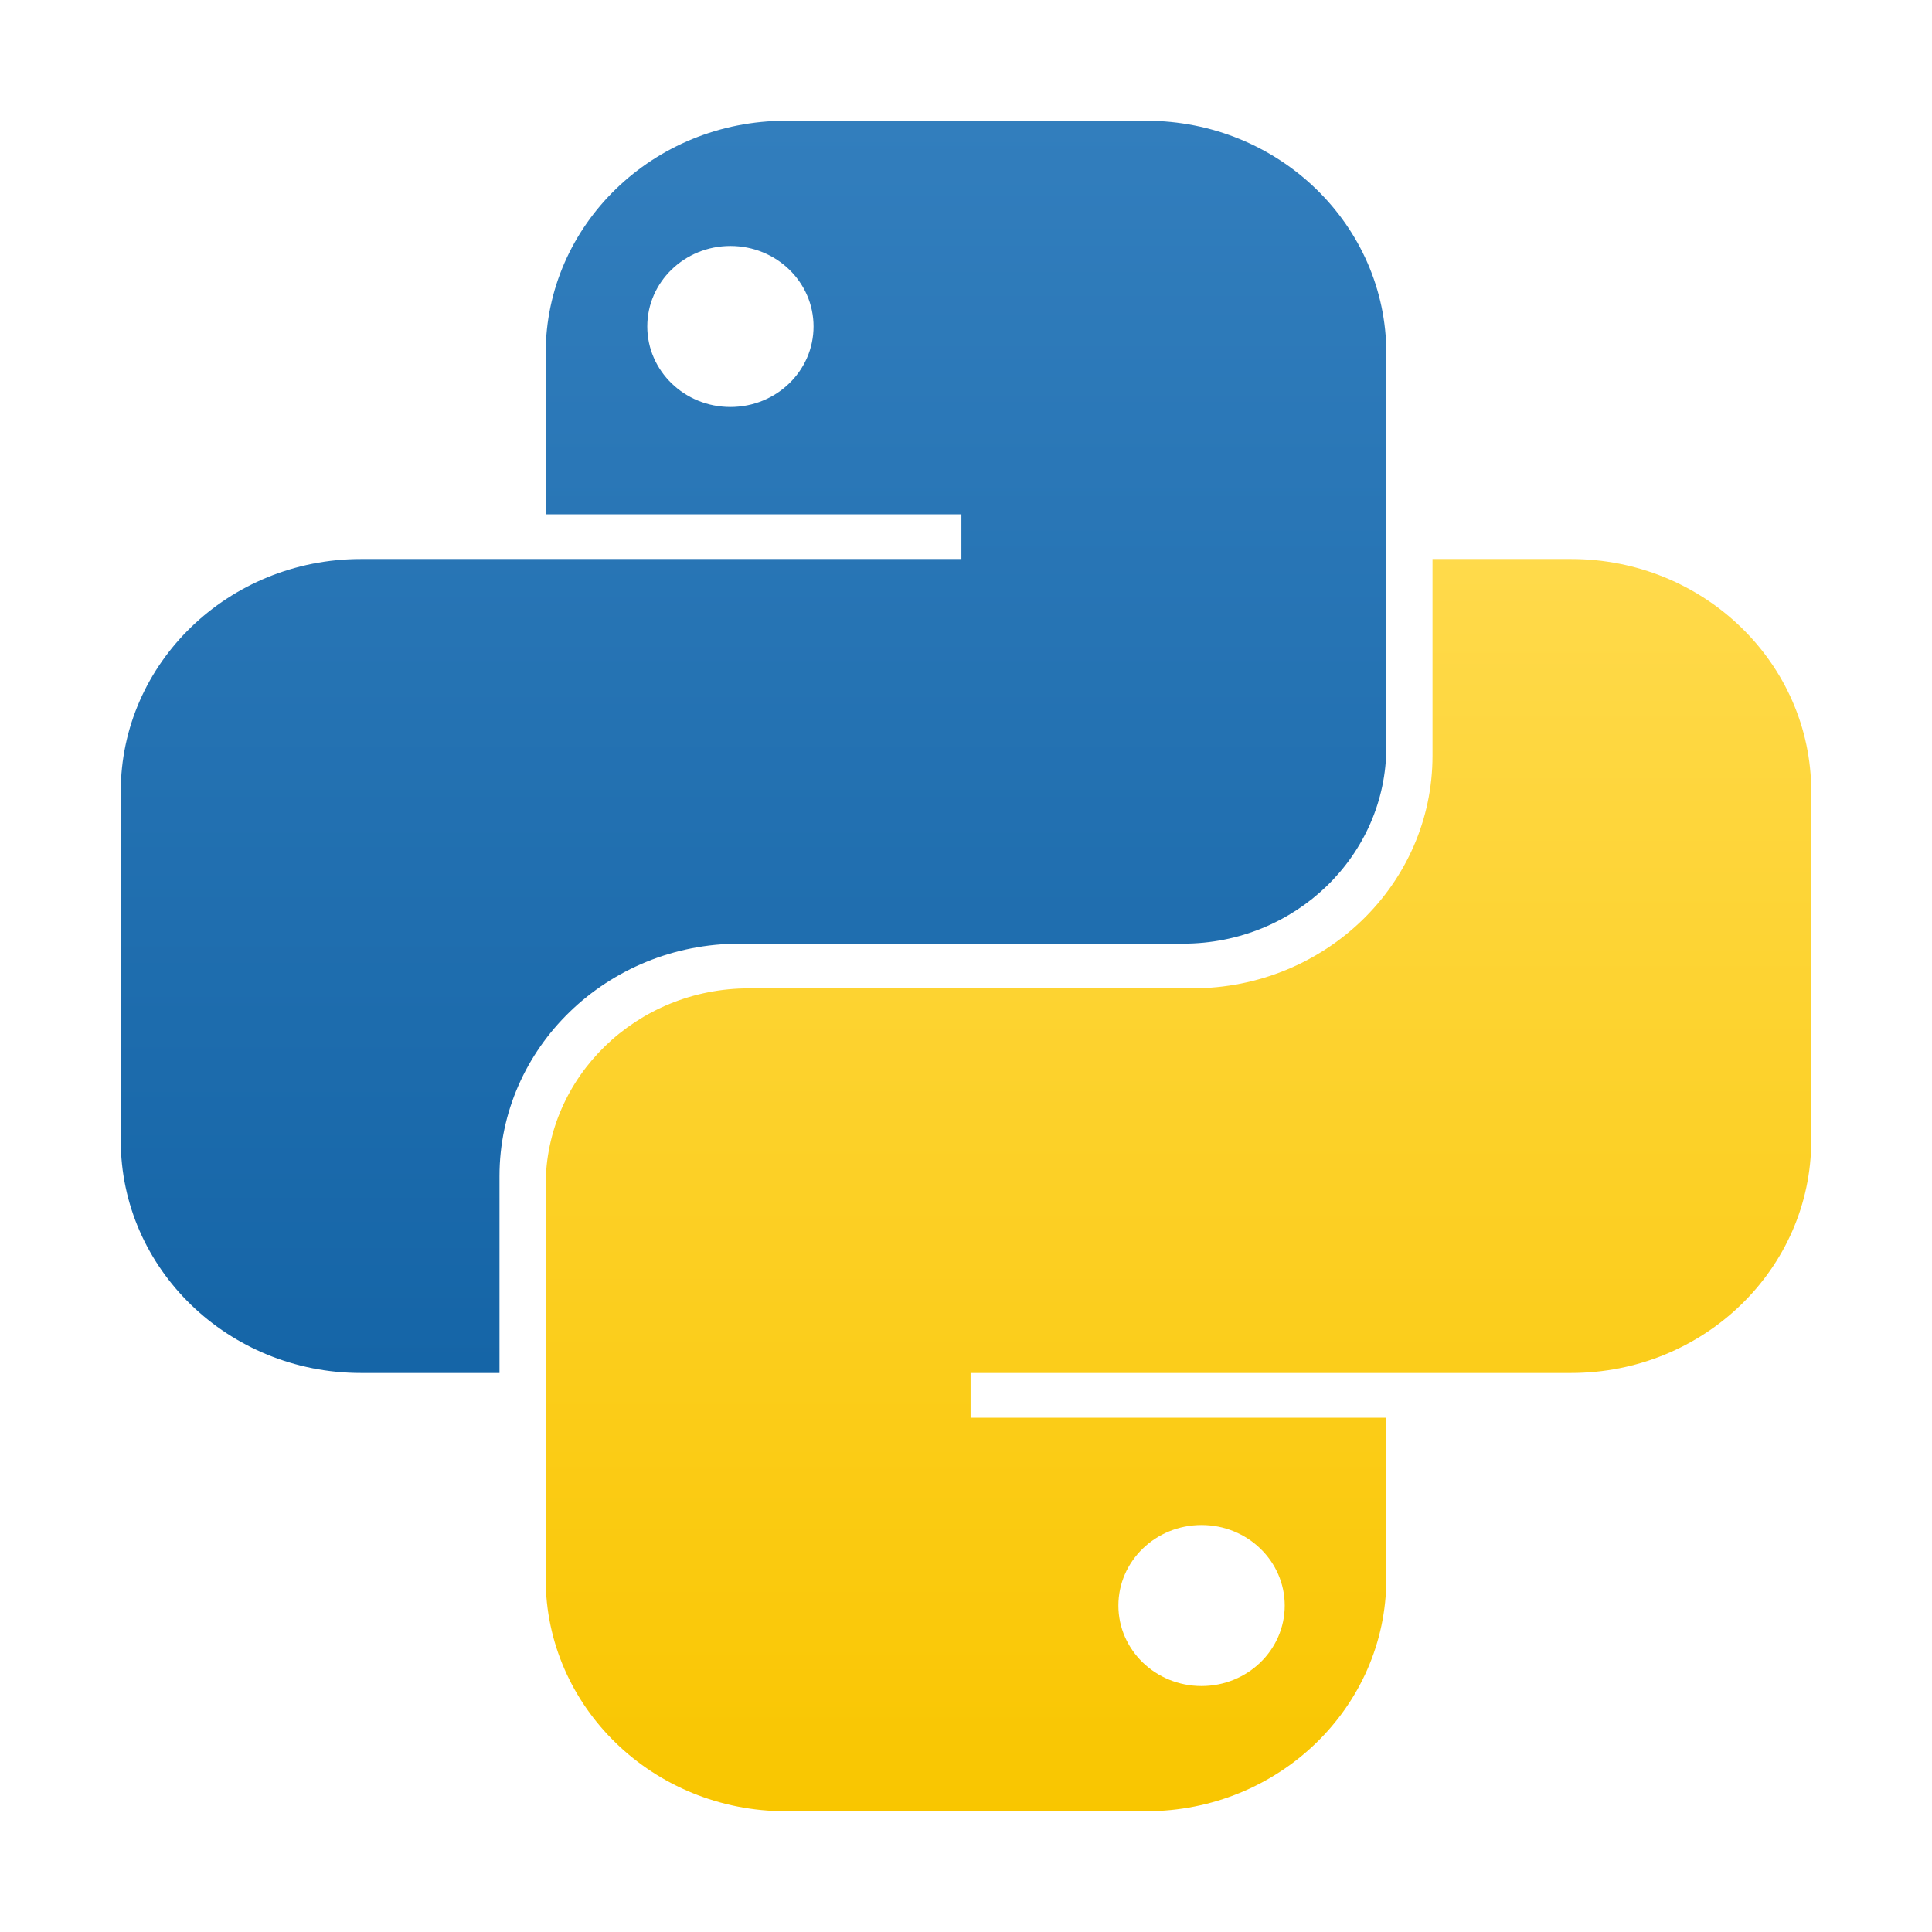
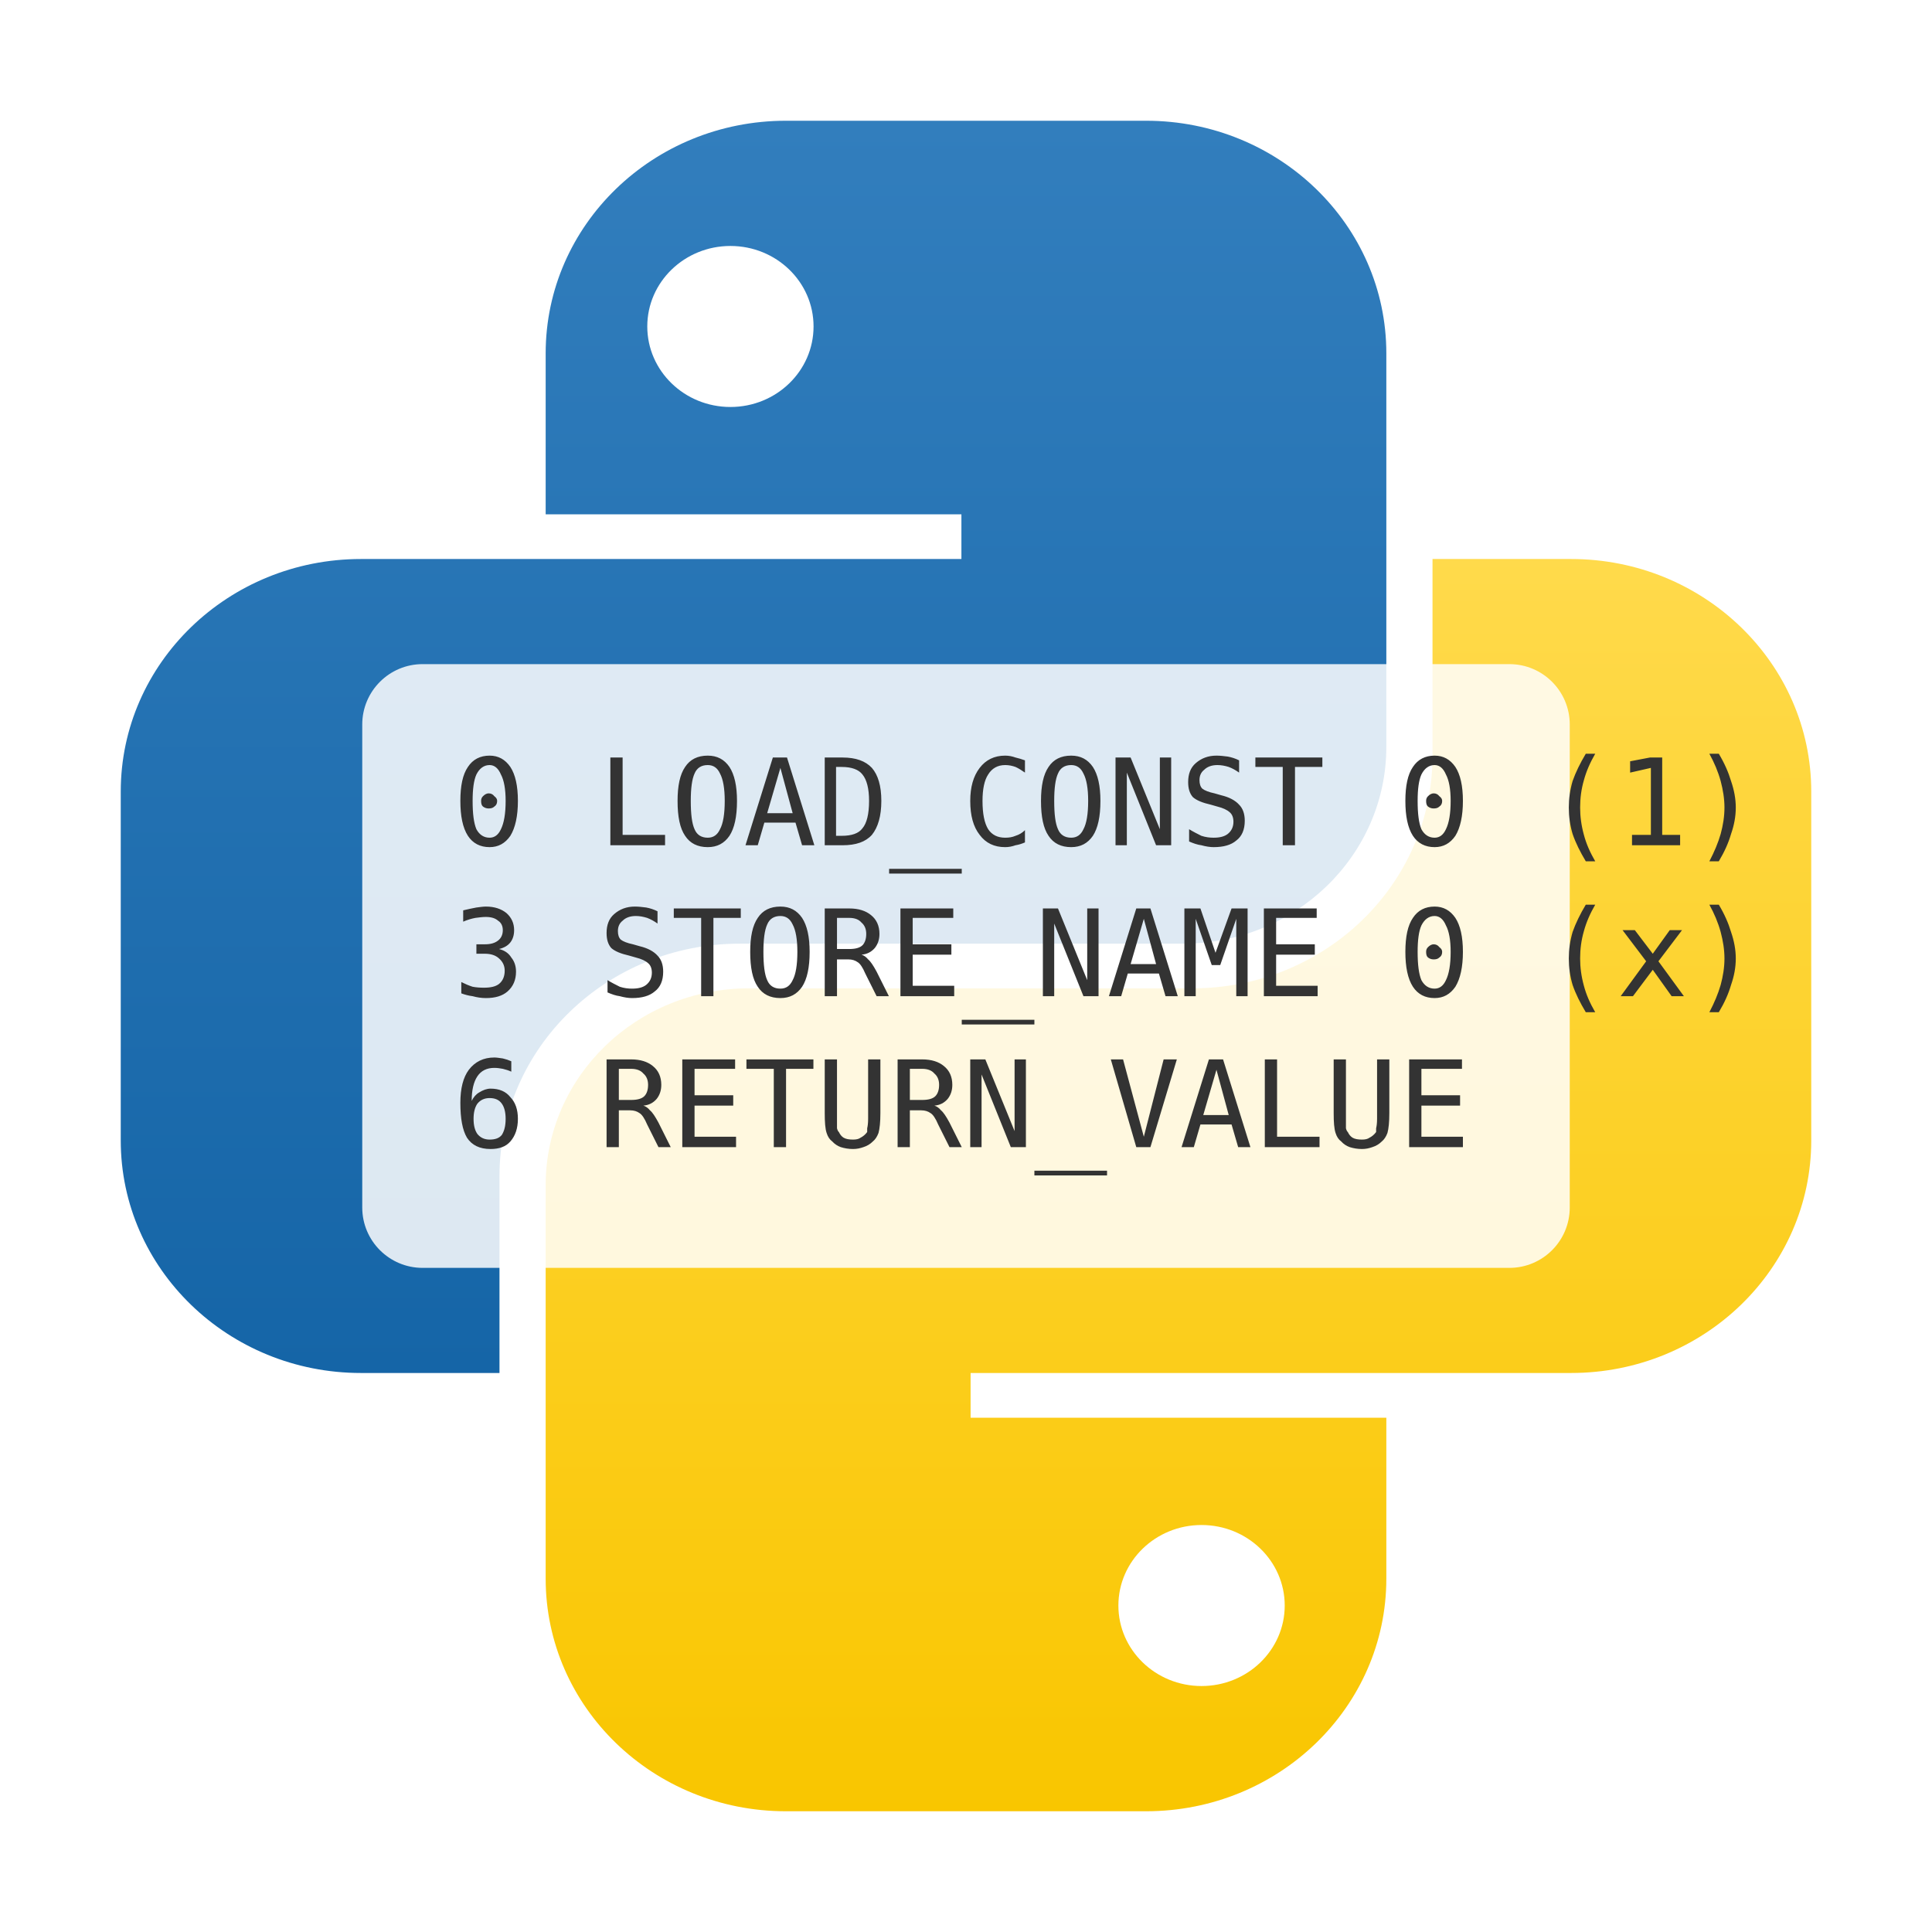
<svg xmlns="http://www.w3.org/2000/svg" viewBox="0 0 32 32" fill="none">
  <g id="SVGRepo_bgCarrier" stroke-width="0" />
  <g id="SVGRepo_tracerCarrier" stroke-linecap="round" stroke-linejoin="round" />
  <g id="SVGRepo_iconCarrier">
    <path fill-rule="evenodd" clip-rule="evenodd" d="M13.016 2C10.819 2 9.038 3.725 9.038 5.852V8.519H15.924V9.259H5.978C3.781 9.259 2 10.984 2 13.111L2 18.889C2 21.016 3.781 22.741 5.978 22.741H8.273V19.482C8.273 17.354 10.054 15.63 12.251 15.63H19.596C21.455 15.63 22.962 14.17 22.962 12.37V5.852C22.962 3.725 21.181 2 18.984 2H13.016ZM12.098 6.741C12.859 6.741 13.475 6.144 13.475 5.407C13.475 4.671 12.859 4.074 12.098 4.074C11.338 4.074 10.721 4.671 10.721 5.407C10.721 6.144 11.338 6.741 12.098 6.741Z" fill="url(#paint0_linear_87_8204)" />
    <path fill-rule="evenodd" clip-rule="evenodd" d="M18.983 30C21.18 30 22.962 28.276 22.962 26.148V23.482L16.076 23.482L16.076 22.741L26.022 22.741C28.219 22.741 30 21.016 30 18.889V13.111C30 10.984 28.219 9.259 26.022 9.259L23.727 9.259V12.518C23.727 14.646 21.945 16.37 19.748 16.37L12.404 16.37C10.545 16.37 9.038 17.83 9.038 19.63L9.038 26.148C9.038 28.276 10.819 30 13.016 30H18.983ZM19.901 25.259C19.141 25.259 18.524 25.856 18.524 26.593C18.524 27.329 19.141 27.926 19.901 27.926C20.662 27.926 21.279 27.329 21.279 26.593C21.279 25.856 20.662 25.259 19.901 25.259Z" fill="url(#paint1_linear_87_8204)" />
+     <rect x="6" y="11" width="20" height="10" rx="1" fill="rgba(255, 255, 255, 0.85)" />
+     <text x="7.5" y="14" font-family="monospace" font-size="2" fill="#333333">0 LOAD_CONST 0 (1)</text>
+     <text x="7.5" y="16.5" font-family="monospace" font-size="2" fill="#333333">3 STORE_NAME 0 (x)</text>
+     <text x="7.5" y="19" font-family="monospace" font-size="2" fill="#333333">6 RETURN_VALUE</text>
    <defs>
      <linearGradient id="paint0_linear_87_8204" x1="12.481" y1="2" x2="12.481" y2="22.741" gradientUnits="userSpaceOnUse">
        <stop stop-color="#327EBD" />
        <stop offset="1" stop-color="#1565A7" />
      </linearGradient>
      <linearGradient id="paint1_linear_87_8204" x1="19.519" y1="9.259" x2="19.519" y2="30" gradientUnits="userSpaceOnUse">
        <stop stop-color="#FFDA4B" />
        <stop offset="1" stop-color="#F9C600" />
      </linearGradient>
    </defs>
  </g>
</svg>
